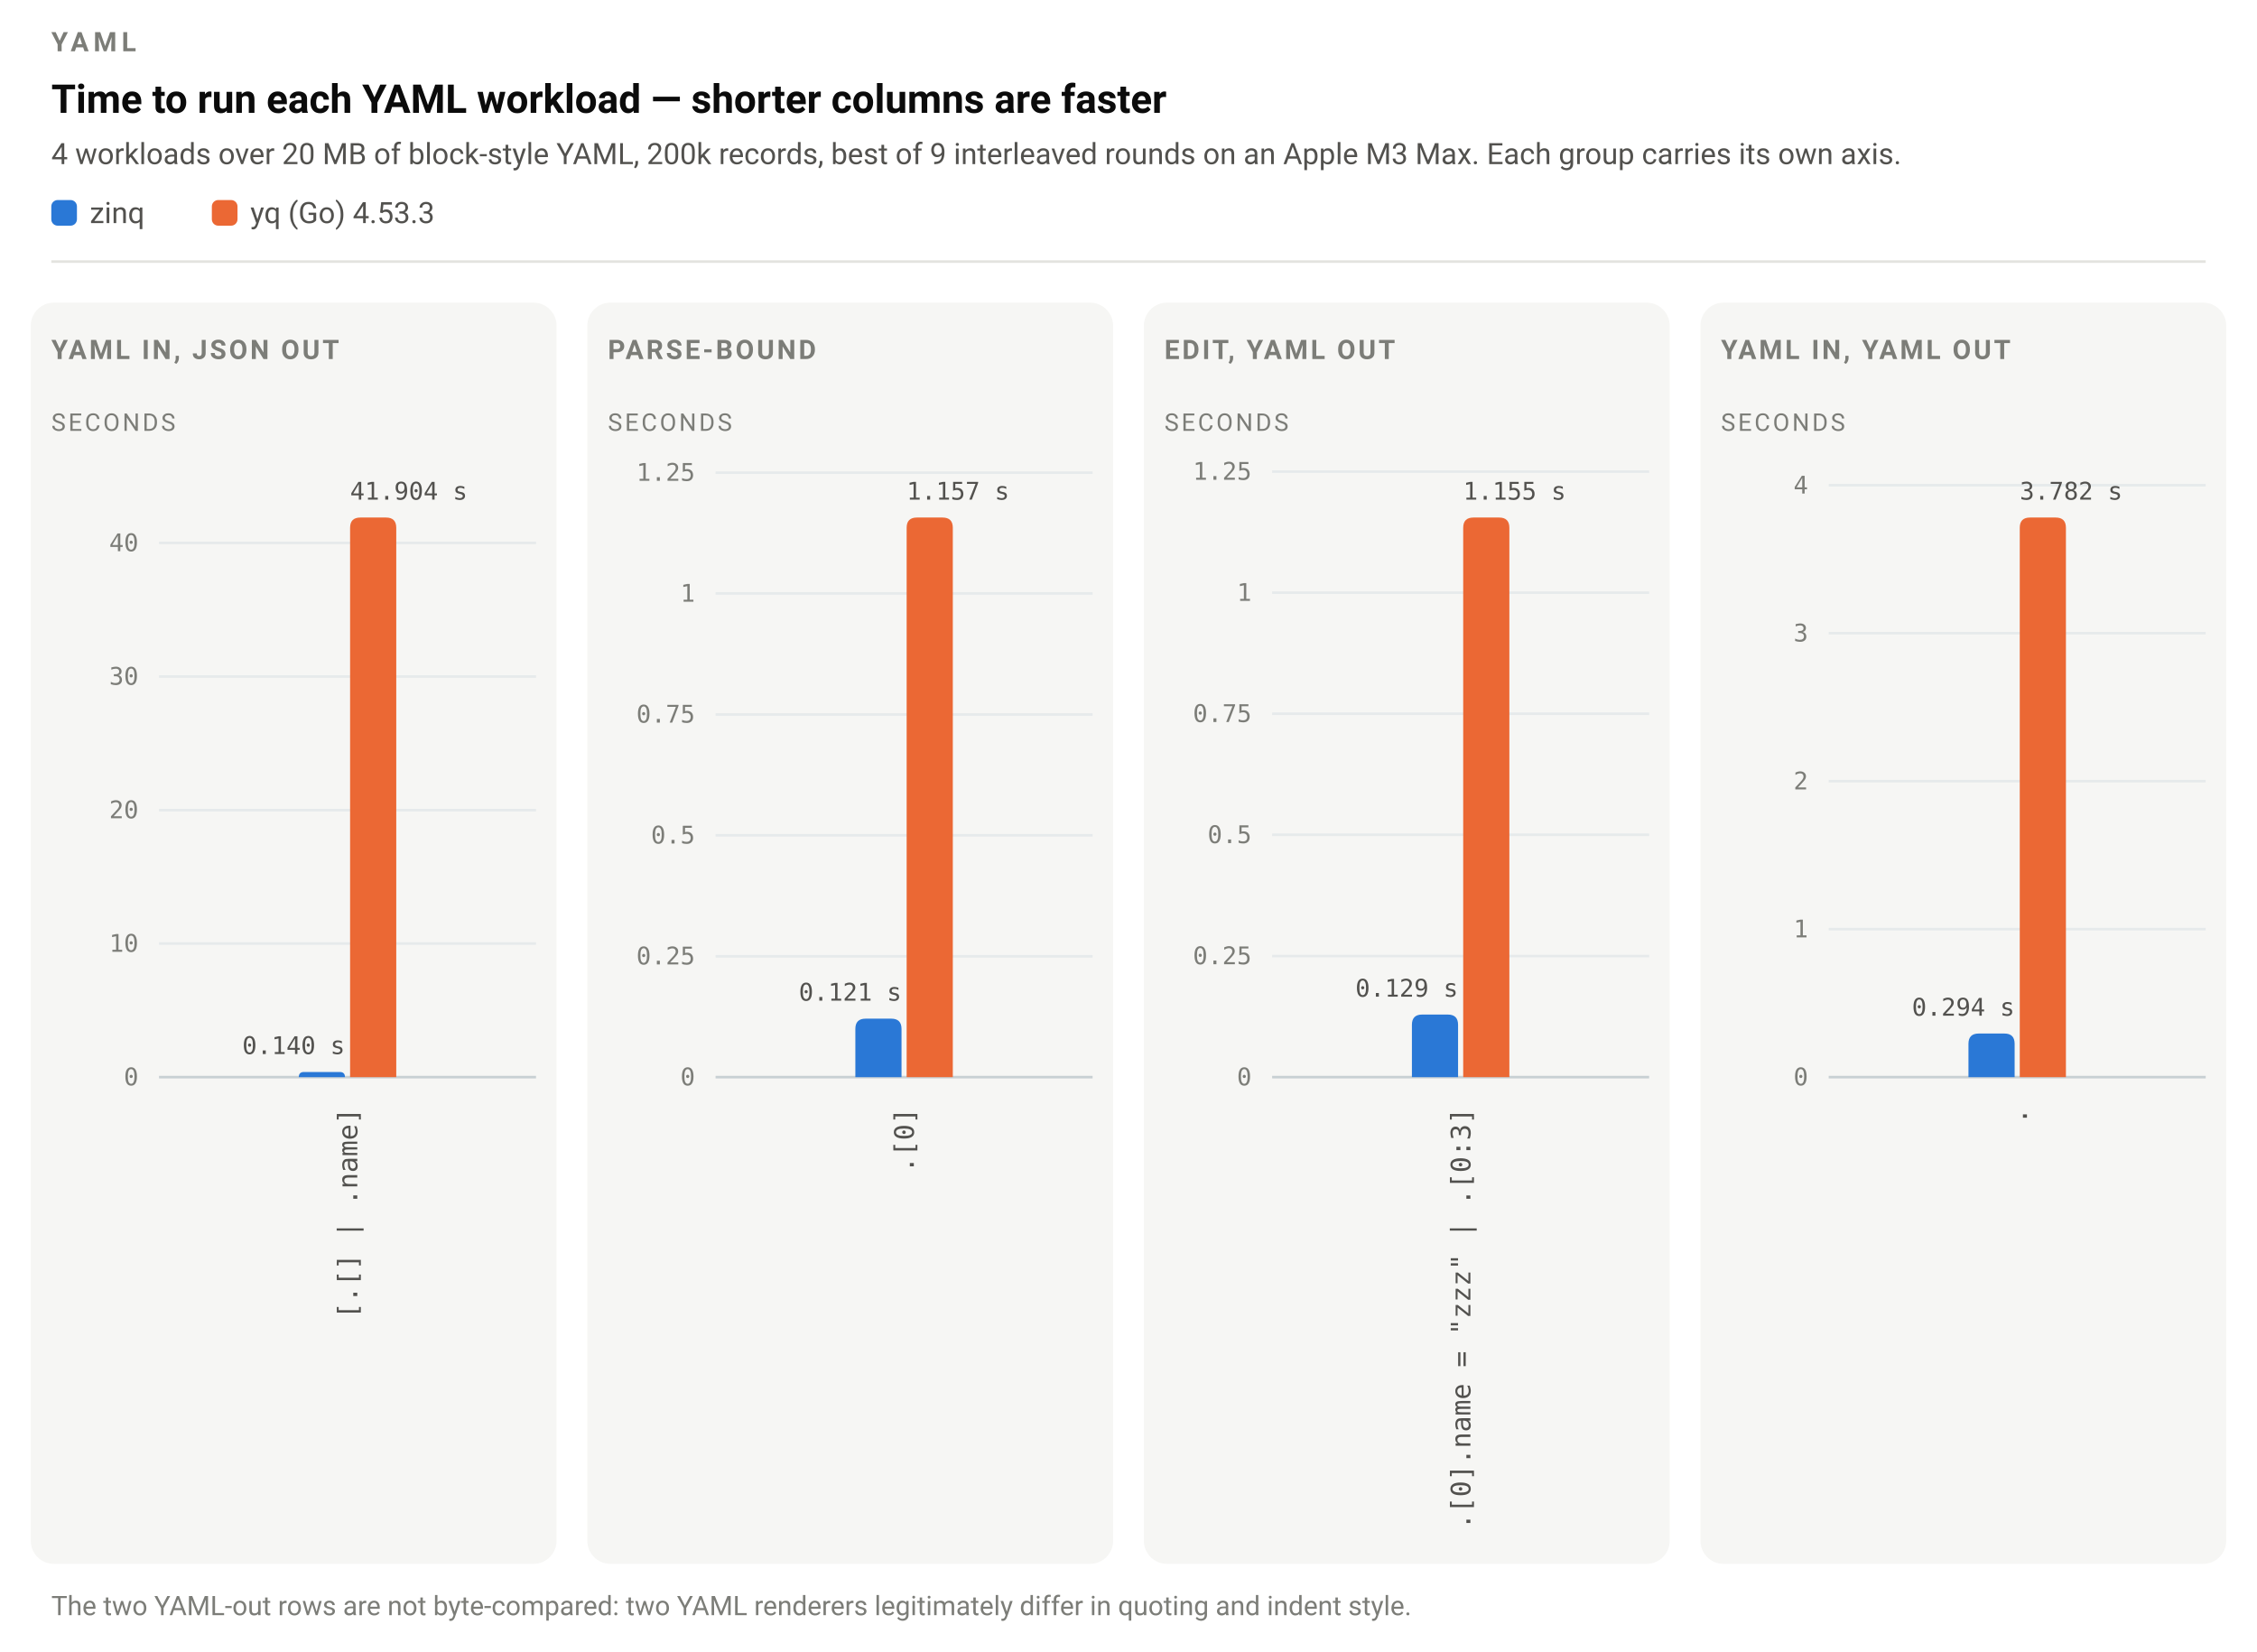
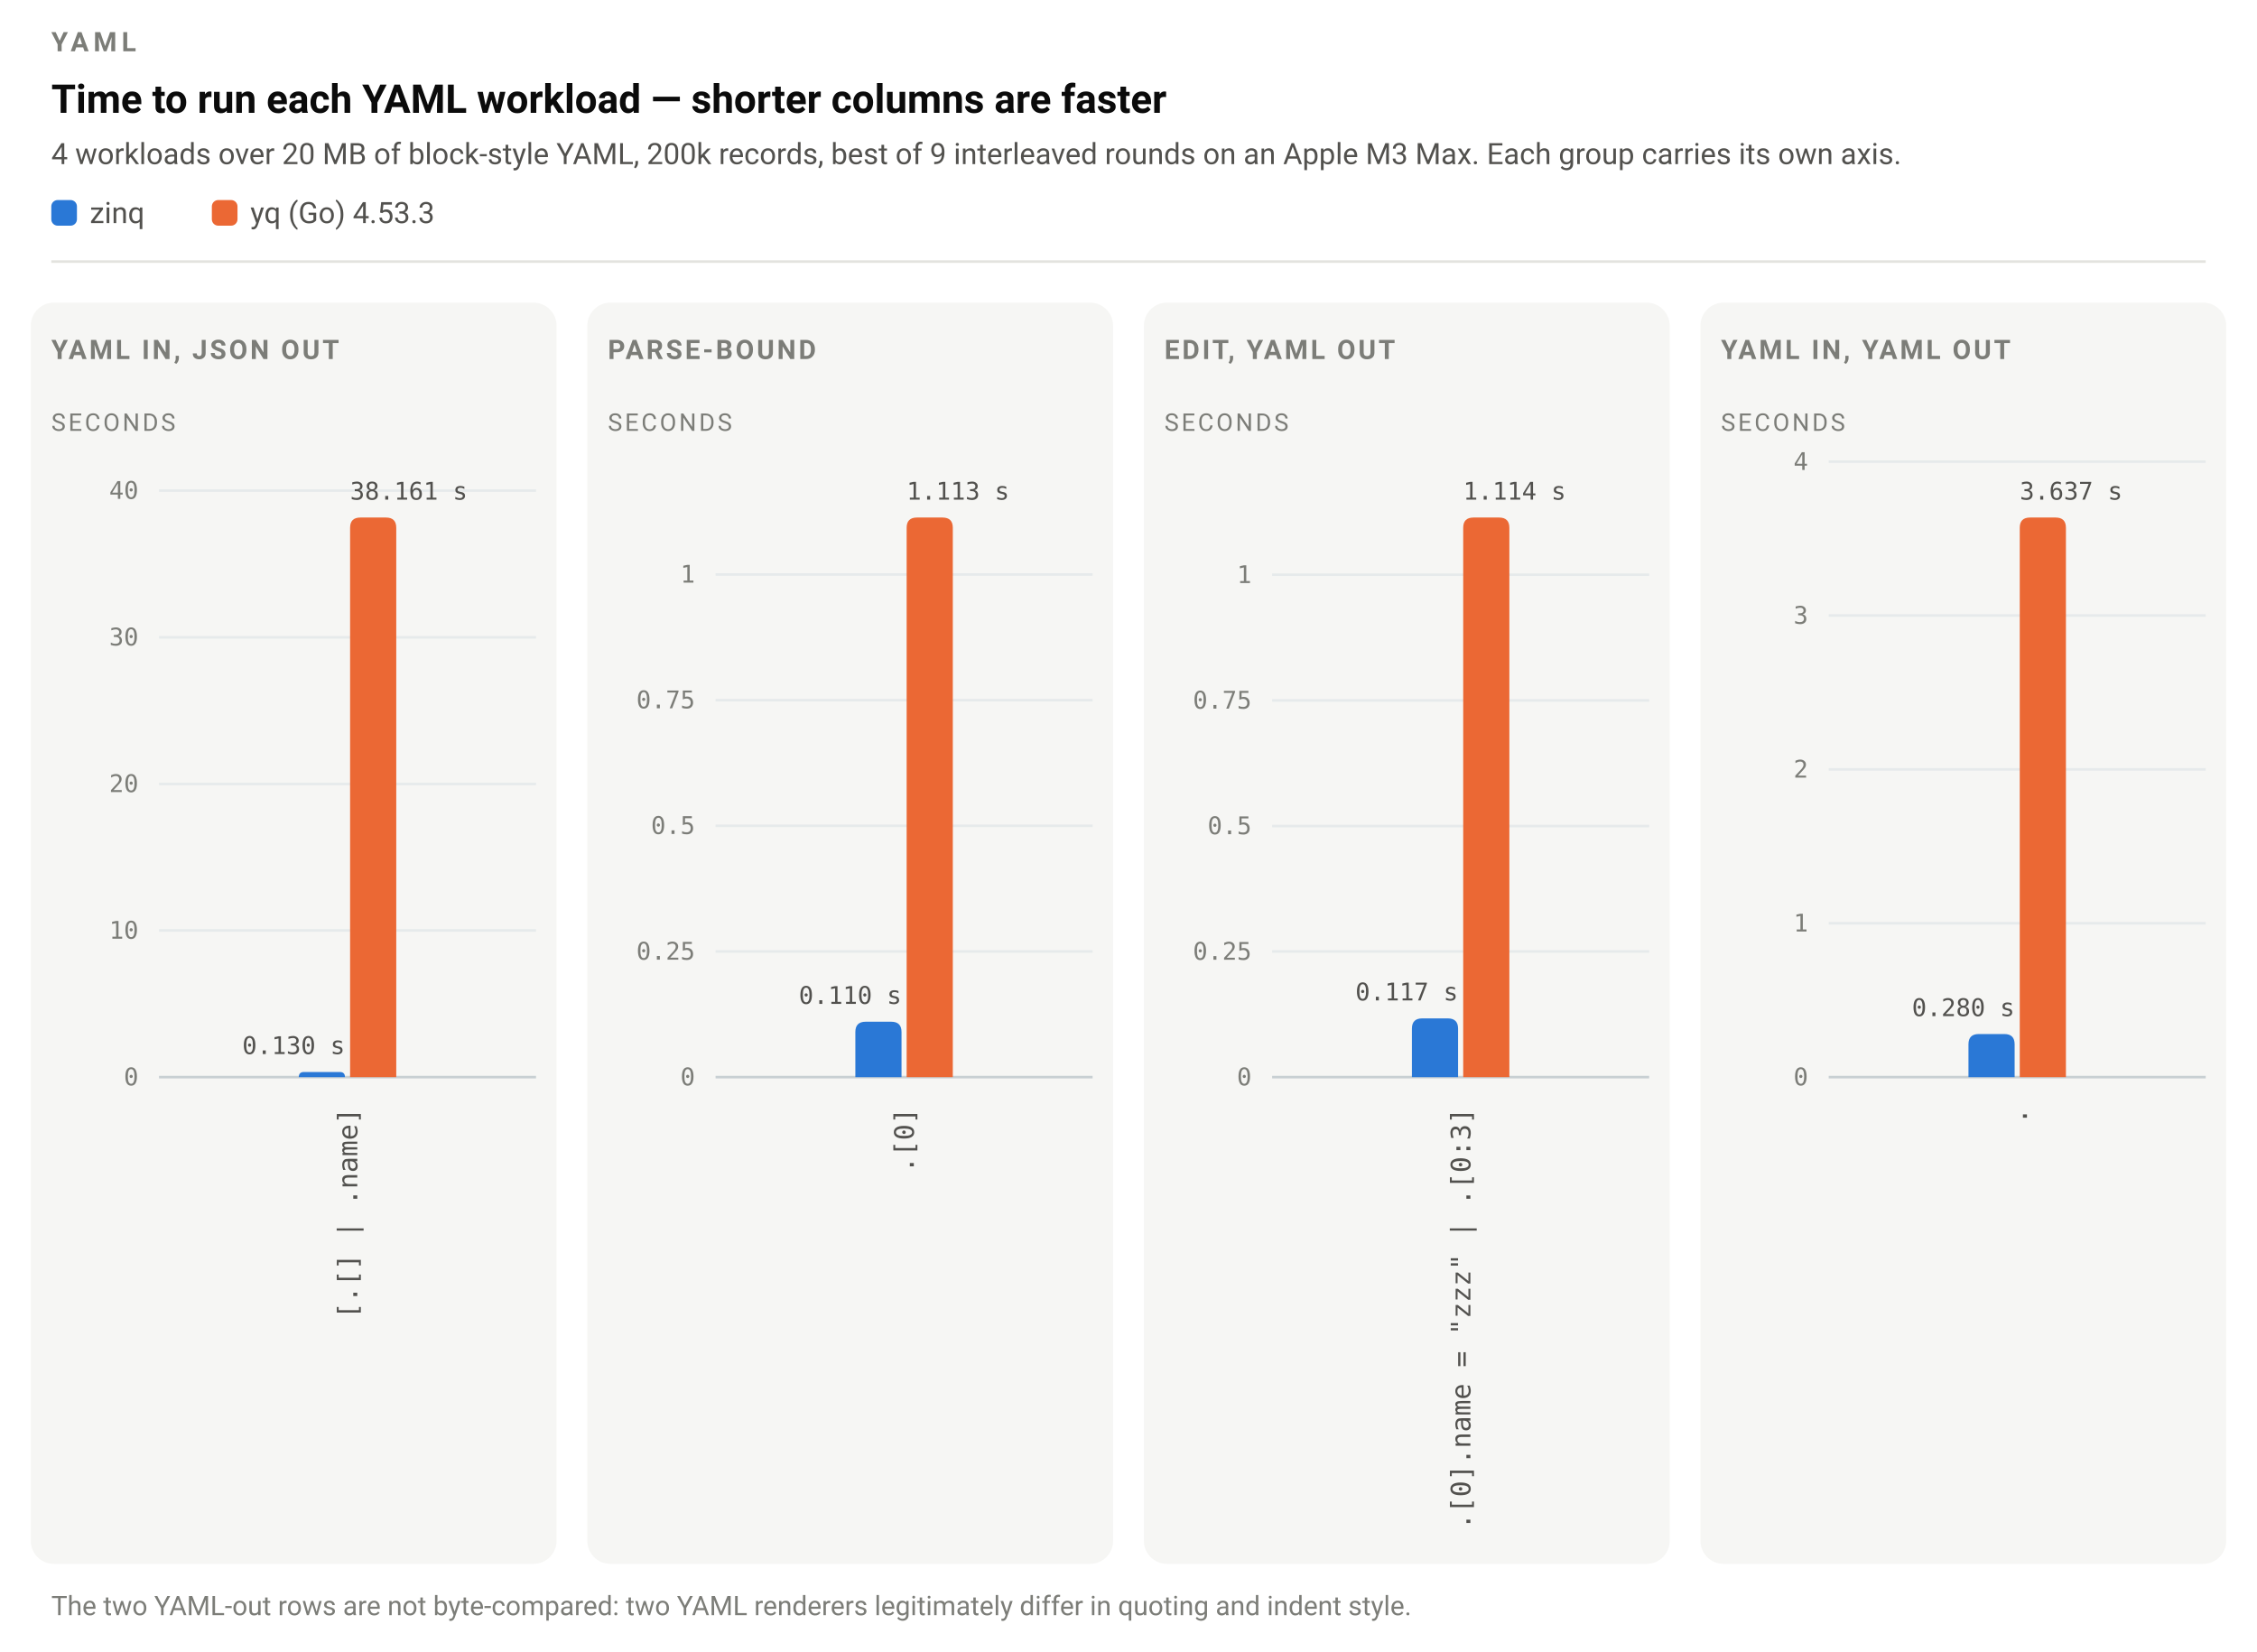
<svg xmlns="http://www.w3.org/2000/svg" width="880" height="644" viewBox="0 0 880 644" role="img" aria-label="Time to run 4 YAML workloads, zinq against yq (Go) 4.53.3, over 20 MB of block-style YAML, 200k records. zinq is ahead on all 4.">
  <text x="20" y="20" font-family="ui-sans-serif, system-ui, -apple-system, Segoe UI, Roboto, sans-serif" font-size="10.5" font-weight="600" letter-spacing="1.8" fill="#7c7d78">YAML</text>
  <text x="20" y="44" font-family="ui-sans-serif, system-ui, -apple-system, Segoe UI, Roboto, sans-serif" font-size="15.5" font-weight="600" fill="#0b0b0b">Time to run each YAML workload — shorter columns are faster</text>
  <text x="20" y="64" font-family="ui-sans-serif, system-ui, -apple-system, Segoe UI, Roboto, sans-serif" font-size="11.5" fill="#52514e">4 workloads over 20 MB of block-style YAML, 200k records, best of 9 interleaved rounds on an Apple M3 Max. Each group carries its own axis.</text>
  <rect x="20" y="78" width="10" height="10" rx="2.5" fill="#2a78d6" />
  <text x="35" y="87" font-family="ui-sans-serif, system-ui, -apple-system, Segoe UI, Roboto, sans-serif" font-size="11.5" fill="#52514e">zinq</text>
  <rect x="82.6" y="78" width="10" height="10" rx="2.5" fill="#eb6834" />
  <text x="97.6" y="87" font-family="ui-sans-serif, system-ui, -apple-system, Segoe UI, Roboto, sans-serif" font-size="11.5" fill="#52514e">yq (Go) 4.53.3</text>
  <line x1="20" y1="102" x2="860" y2="102" stroke="#e3e3df" stroke-width="1" />
  <rect x="12.0" y="118" width="205.0" height="491.8" rx="9" fill="#f6f6f4" />
  <text x="20" y="140" font-family="ui-sans-serif, system-ui, -apple-system, Segoe UI, Roboto, sans-serif" font-size="10.5" font-weight="600" letter-spacing="1" fill="#7c7d78">YAML IN, JSON OUT</text>
  <text x="20" y="168" font-family="ui-sans-serif, system-ui, -apple-system, Segoe UI, Roboto, sans-serif" font-size="9.5" letter-spacing="1" fill="#7c7d78">SECONDS</text>
  <text x="54" y="423.2" font-family="ui-monospace, SFMono-Regular, Menlo, Consolas, monospace" font-size="9.5" text-anchor="end" fill="#7c7d78">0</text>
-   <line x1="62.0" y1="367.9" x2="209.0" y2="367.9" stroke="#e6eaeb" stroke-width="1" />
-   <text x="54" y="371.133" font-family="ui-monospace, SFMono-Regular, Menlo, Consolas, monospace" font-size="9.5" text-anchor="end" fill="#7c7d78">10</text>
-   <line x1="62.0" y1="315.9" x2="209.0" y2="315.9" stroke="#e6eaeb" stroke-width="1" />
-   <text x="54" y="319.066" font-family="ui-monospace, SFMono-Regular, Menlo, Consolas, monospace" font-size="9.5" text-anchor="end" fill="#7c7d78">20</text>
-   <line x1="62.0" y1="263.8" x2="209.0" y2="263.8" stroke="#e6eaeb" stroke-width="1" />
-   <text x="54" y="266.999" font-family="ui-monospace, SFMono-Regular, Menlo, Consolas, monospace" font-size="9.5" text-anchor="end" fill="#7c7d78">30</text>
-   <line x1="62.0" y1="211.7" x2="209.0" y2="211.7" stroke="#e6eaeb" stroke-width="1" />
-   <text x="54" y="214.932" font-family="ui-monospace, SFMono-Regular, Menlo, Consolas, monospace" font-size="9.5" text-anchor="end" fill="#7c7d78">40</text>
+   <line x1="62.0" y1="362.8" x2="209.0" y2="362.8" stroke="#e6eaeb" stroke-width="1" />
+   <text x="54" y="366.026" font-family="ui-monospace, SFMono-Regular, Menlo, Consolas, monospace" font-size="9.5" text-anchor="end" fill="#7c7d78">10</text>
+   <line x1="62.0" y1="305.7" x2="209.0" y2="305.7" stroke="#e6eaeb" stroke-width="1" />
+   <text x="54" y="308.852" font-family="ui-monospace, SFMono-Regular, Menlo, Consolas, monospace" font-size="9.5" text-anchor="end" fill="#7c7d78">20</text>
+   <line x1="62.0" y1="248.5" x2="209.0" y2="248.5" stroke="#e6eaeb" stroke-width="1" />
+   <text x="54" y="251.678" font-family="ui-monospace, SFMono-Regular, Menlo, Consolas, monospace" font-size="9.5" text-anchor="end" fill="#7c7d78">30</text>
+   <line x1="62.0" y1="191.3" x2="209.0" y2="191.3" stroke="#e6eaeb" stroke-width="1" />
+   <text x="54" y="194.504" font-family="ui-monospace, SFMono-Regular, Menlo, Consolas, monospace" font-size="9.5" text-anchor="end" fill="#7c7d78">40</text>
  <line x1="62.0" y1="420.0" x2="209.0" y2="420.0" stroke="#c8d0d3" stroke-width="1" />
  <path d="M116.5 420.0L116.5 420.0Q116.5 418.0 118.5 418.0L132.5 418.0Q134.5 418.0 134.5 420.0L134.5 420.0Z" fill="#2a78d6" />
  <path d="M136.5 420.0L136.5 205.8Q136.5 201.8 140.5 201.8L150.5 201.8Q154.5 201.8 154.5 205.8L154.5 420.0Z" fill="#eb6834" />
-   <text x="134.5" y="411" font-family="ui-monospace, SFMono-Regular, Menlo, Consolas, monospace" font-size="9.5" text-anchor="end" fill="#52514e">0.140 s</text>
-   <text x="136.5" y="194.818" font-family="ui-monospace, SFMono-Regular, Menlo, Consolas, monospace" font-size="9.5" text-anchor="start" fill="#52514e">41.904 s</text>
+   <text x="134.5" y="411" font-family="ui-monospace, SFMono-Regular, Menlo, Consolas, monospace" font-size="9.5" text-anchor="end" fill="#52514e">0.130 s</text>
+   <text x="136.5" y="194.818" font-family="ui-monospace, SFMono-Regular, Menlo, Consolas, monospace" font-size="9.5" text-anchor="start" fill="#52514e">38.161 s</text>
  <text x="139.3" y="432" font-family="ui-monospace, SFMono-Regular, Menlo, Consolas, monospace" font-size="10.5" text-anchor="end" transform="rotate(-90 139.3 432.0)" fill="#52514e">[.[] | .name]</text>
  <rect x="229.0" y="118" width="205.0" height="491.8" rx="9" fill="#f6f6f4" />
  <text x="237" y="140" font-family="ui-sans-serif, system-ui, -apple-system, Segoe UI, Roboto, sans-serif" font-size="10.5" font-weight="600" letter-spacing="1" fill="#7c7d78">PARSE-BOUND</text>
  <text x="237" y="168" font-family="ui-sans-serif, system-ui, -apple-system, Segoe UI, Roboto, sans-serif" font-size="9.5" letter-spacing="1" fill="#7c7d78">SECONDS</text>
  <text x="271" y="423.2" font-family="ui-monospace, SFMono-Regular, Menlo, Consolas, monospace" font-size="9.5" text-anchor="end" fill="#7c7d78">0</text>
-   <line x1="279.0" y1="372.9" x2="426.0" y2="372.9" stroke="#e6eaeb" stroke-width="1" />
-   <text x="271" y="376.056" font-family="ui-monospace, SFMono-Regular, Menlo, Consolas, monospace" font-size="9.5" text-anchor="end" fill="#7c7d78">0.25</text>
-   <line x1="279.0" y1="325.7" x2="426.0" y2="325.7" stroke="#e6eaeb" stroke-width="1" />
-   <text x="271" y="328.912" font-family="ui-monospace, SFMono-Regular, Menlo, Consolas, monospace" font-size="9.5" text-anchor="end" fill="#7c7d78">0.5</text>
-   <line x1="279.0" y1="278.6" x2="426.0" y2="278.6" stroke="#e6eaeb" stroke-width="1" />
-   <text x="271" y="281.768" font-family="ui-monospace, SFMono-Regular, Menlo, Consolas, monospace" font-size="9.5" text-anchor="end" fill="#7c7d78">0.75</text>
-   <line x1="279.0" y1="231.4" x2="426.0" y2="231.4" stroke="#e6eaeb" stroke-width="1" />
-   <text x="271" y="234.625" font-family="ui-monospace, SFMono-Regular, Menlo, Consolas, monospace" font-size="9.5" text-anchor="end" fill="#7c7d78">1</text>
-   <line x1="279.0" y1="184.3" x2="426.0" y2="184.3" stroke="#e6eaeb" stroke-width="1" />
-   <text x="271" y="187.481" font-family="ui-monospace, SFMono-Regular, Menlo, Consolas, monospace" font-size="9.5" text-anchor="end" fill="#7c7d78">1.25</text>
+   <line x1="279.0" y1="371.0" x2="426.0" y2="371.0" stroke="#e6eaeb" stroke-width="1" />
+   <text x="271" y="374.192" font-family="ui-monospace, SFMono-Regular, Menlo, Consolas, monospace" font-size="9.5" text-anchor="end" fill="#7c7d78">0.25</text>
+   <line x1="279.0" y1="322.0" x2="426.0" y2="322.0" stroke="#e6eaeb" stroke-width="1" />
+   <text x="271" y="325.185" font-family="ui-monospace, SFMono-Regular, Menlo, Consolas, monospace" font-size="9.5" text-anchor="end" fill="#7c7d78">0.5</text>
+   <line x1="279.0" y1="273.0" x2="426.0" y2="273.0" stroke="#e6eaeb" stroke-width="1" />
+   <text x="271" y="276.177" font-family="ui-monospace, SFMono-Regular, Menlo, Consolas, monospace" font-size="9.5" text-anchor="end" fill="#7c7d78">0.75</text>
+   <line x1="279.0" y1="224.0" x2="426.0" y2="224.0" stroke="#e6eaeb" stroke-width="1" />
+   <text x="271" y="227.17" font-family="ui-monospace, SFMono-Regular, Menlo, Consolas, monospace" font-size="9.5" text-anchor="end" fill="#7c7d78">1</text>
  <line x1="279.0" y1="420.0" x2="426.0" y2="420.0" stroke="#c8d0d3" stroke-width="1" />
-   <path d="M333.5 420.0L333.5 401.2Q333.5 397.2 337.5 397.2L347.5 397.2Q351.5 397.2 351.5 401.2L351.5 420.0Z" fill="#2a78d6" />
+   <path d="M333.5 420.0L333.5 402.4Q333.5 398.4 337.5 398.4L347.5 398.4Q351.5 398.4 351.5 402.4L351.5 420.0Z" fill="#2a78d6" />
  <path d="M353.5 420.0L353.5 205.8Q353.5 201.8 357.5 201.8L367.5 201.8Q371.5 201.8 371.5 205.8L371.5 420.0Z" fill="#eb6834" />
-   <text x="351.5" y="390.182" font-family="ui-monospace, SFMono-Regular, Menlo, Consolas, monospace" font-size="9.5" text-anchor="end" fill="#52514e">0.121 s</text>
-   <text x="353.5" y="194.818" font-family="ui-monospace, SFMono-Regular, Menlo, Consolas, monospace" font-size="9.5" text-anchor="start" fill="#52514e">1.157 s</text>
+   <text x="351.5" y="391.437" font-family="ui-monospace, SFMono-Regular, Menlo, Consolas, monospace" font-size="9.5" text-anchor="end" fill="#52514e">0.110 s</text>
+   <text x="353.5" y="194.818" font-family="ui-monospace, SFMono-Regular, Menlo, Consolas, monospace" font-size="9.5" text-anchor="start" fill="#52514e">1.113 s</text>
  <text x="356.3" y="432" font-family="ui-monospace, SFMono-Regular, Menlo, Consolas, monospace" font-size="10.5" text-anchor="end" transform="rotate(-90 356.3 432.0)" fill="#52514e">.[0]</text>
  <rect x="446.0" y="118" width="205.0" height="491.8" rx="9" fill="#f6f6f4" />
  <text x="454" y="140" font-family="ui-sans-serif, system-ui, -apple-system, Segoe UI, Roboto, sans-serif" font-size="10.5" font-weight="600" letter-spacing="1" fill="#7c7d78">EDIT, YAML OUT</text>
  <text x="454" y="168" font-family="ui-sans-serif, system-ui, -apple-system, Segoe UI, Roboto, sans-serif" font-size="9.5" letter-spacing="1" fill="#7c7d78">SECONDS</text>
  <text x="488" y="423.2" font-family="ui-monospace, SFMono-Regular, Menlo, Consolas, monospace" font-size="9.5" text-anchor="end" fill="#7c7d78">0</text>
-   <line x1="496.0" y1="372.8" x2="643.0" y2="372.8" stroke="#e6eaeb" stroke-width="1" />
-   <text x="488" y="375.974" font-family="ui-monospace, SFMono-Regular, Menlo, Consolas, monospace" font-size="9.5" text-anchor="end" fill="#7c7d78">0.25</text>
-   <line x1="496.0" y1="325.5" x2="643.0" y2="325.5" stroke="#e6eaeb" stroke-width="1" />
-   <text x="488" y="328.749" font-family="ui-monospace, SFMono-Regular, Menlo, Consolas, monospace" font-size="9.5" text-anchor="end" fill="#7c7d78">0.5</text>
-   <line x1="496.0" y1="278.3" x2="643.0" y2="278.3" stroke="#e6eaeb" stroke-width="1" />
-   <text x="488" y="281.523" font-family="ui-monospace, SFMono-Regular, Menlo, Consolas, monospace" font-size="9.5" text-anchor="end" fill="#7c7d78">0.75</text>
-   <line x1="496.0" y1="231.1" x2="643.0" y2="231.1" stroke="#e6eaeb" stroke-width="1" />
-   <text x="488" y="234.298" font-family="ui-monospace, SFMono-Regular, Menlo, Consolas, monospace" font-size="9.5" text-anchor="end" fill="#7c7d78">1</text>
-   <line x1="496.0" y1="183.9" x2="643.0" y2="183.9" stroke="#e6eaeb" stroke-width="1" />
-   <text x="488" y="187.072" font-family="ui-monospace, SFMono-Regular, Menlo, Consolas, monospace" font-size="9.5" text-anchor="end" fill="#7c7d78">1.25</text>
+   <line x1="496.0" y1="371.0" x2="643.0" y2="371.0" stroke="#e6eaeb" stroke-width="1" />
+   <text x="488" y="374.236" font-family="ui-monospace, SFMono-Regular, Menlo, Consolas, monospace" font-size="9.5" text-anchor="end" fill="#7c7d78">0.25</text>
+   <line x1="496.0" y1="322.1" x2="643.0" y2="322.1" stroke="#e6eaeb" stroke-width="1" />
+   <text x="488" y="325.273" font-family="ui-monospace, SFMono-Regular, Menlo, Consolas, monospace" font-size="9.5" text-anchor="end" fill="#7c7d78">0.5</text>
+   <line x1="496.0" y1="273.1" x2="643.0" y2="273.1" stroke="#e6eaeb" stroke-width="1" />
+   <text x="488" y="276.309" font-family="ui-monospace, SFMono-Regular, Menlo, Consolas, monospace" font-size="9.5" text-anchor="end" fill="#7c7d78">0.75</text>
+   <line x1="496.0" y1="224.1" x2="643.0" y2="224.1" stroke="#e6eaeb" stroke-width="1" />
+   <text x="488" y="227.346" font-family="ui-monospace, SFMono-Regular, Menlo, Consolas, monospace" font-size="9.5" text-anchor="end" fill="#7c7d78">1</text>
  <line x1="496.0" y1="420.0" x2="643.0" y2="420.0" stroke="#c8d0d3" stroke-width="1" />
-   <path d="M550.5 420.0L550.5 399.6Q550.5 395.6 554.5 395.6L564.5 395.6Q568.5 395.6 568.5 399.6L568.5 420.0Z" fill="#2a78d6" />
+   <path d="M550.5 420.0L550.5 401.1Q550.5 397.1 554.5 397.1L564.5 397.1Q568.5 397.1 568.5 401.1L568.5 420.0Z" fill="#2a78d6" />
  <path d="M570.5 420.0L570.5 205.8Q570.5 201.8 574.5 201.8L584.5 201.8Q588.5 201.8 588.5 205.8L588.5 420.0Z" fill="#eb6834" />
-   <text x="568.5" y="388.632" font-family="ui-monospace, SFMono-Regular, Menlo, Consolas, monospace" font-size="9.5" text-anchor="end" fill="#52514e">0.129 s</text>
-   <text x="570.5" y="194.818" font-family="ui-monospace, SFMono-Regular, Menlo, Consolas, monospace" font-size="9.5" text-anchor="start" fill="#52514e">1.155 s</text>
+   <text x="568.5" y="390.085" font-family="ui-monospace, SFMono-Regular, Menlo, Consolas, monospace" font-size="9.5" text-anchor="end" fill="#52514e">0.117 s</text>
+   <text x="570.5" y="194.818" font-family="ui-monospace, SFMono-Regular, Menlo, Consolas, monospace" font-size="9.5" text-anchor="start" fill="#52514e">1.114 s</text>
  <text x="573.3" y="432" font-family="ui-monospace, SFMono-Regular, Menlo, Consolas, monospace" font-size="10.5" text-anchor="end" transform="rotate(-90 573.3 432.0)" fill="#52514e">.[0].name = "zzz" | .[0:3]</text>
  <rect x="663.0" y="118" width="205.0" height="491.8" rx="9" fill="#f6f6f4" />
  <text x="671" y="140" font-family="ui-sans-serif, system-ui, -apple-system, Segoe UI, Roboto, sans-serif" font-size="10.5" font-weight="600" letter-spacing="1" fill="#7c7d78">YAML IN, YAML OUT</text>
  <text x="671" y="168" font-family="ui-sans-serif, system-ui, -apple-system, Segoe UI, Roboto, sans-serif" font-size="9.5" letter-spacing="1" fill="#7c7d78">SECONDS</text>
  <text x="705" y="423.2" font-family="ui-monospace, SFMono-Regular, Menlo, Consolas, monospace" font-size="9.5" text-anchor="end" fill="#7c7d78">0</text>
-   <line x1="713.0" y1="362.3" x2="860.0" y2="362.3" stroke="#e6eaeb" stroke-width="1" />
-   <text x="705" y="365.51" font-family="ui-monospace, SFMono-Regular, Menlo, Consolas, monospace" font-size="9.5" text-anchor="end" fill="#7c7d78">1</text>
-   <line x1="713.0" y1="304.6" x2="860.0" y2="304.6" stroke="#e6eaeb" stroke-width="1" />
-   <text x="705" y="307.821" font-family="ui-monospace, SFMono-Regular, Menlo, Consolas, monospace" font-size="9.5" text-anchor="end" fill="#7c7d78">2</text>
-   <line x1="713.0" y1="246.9" x2="860.0" y2="246.9" stroke="#e6eaeb" stroke-width="1" />
-   <text x="705" y="250.131" font-family="ui-monospace, SFMono-Regular, Menlo, Consolas, monospace" font-size="9.5" text-anchor="end" fill="#7c7d78">3</text>
-   <line x1="713.0" y1="189.2" x2="860.0" y2="189.2" stroke="#e6eaeb" stroke-width="1" />
-   <text x="705" y="192.442" font-family="ui-monospace, SFMono-Regular, Menlo, Consolas, monospace" font-size="9.5" text-anchor="end" fill="#7c7d78">4</text>
+   <line x1="713.0" y1="360.0" x2="860.0" y2="360.0" stroke="#e6eaeb" stroke-width="1" />
+   <text x="705" y="363.21" font-family="ui-monospace, SFMono-Regular, Menlo, Consolas, monospace" font-size="9.5" text-anchor="end" fill="#7c7d78">1</text>
+   <line x1="713.0" y1="300.0" x2="860.0" y2="300.0" stroke="#e6eaeb" stroke-width="1" />
+   <text x="705" y="303.221" font-family="ui-monospace, SFMono-Regular, Menlo, Consolas, monospace" font-size="9.5" text-anchor="end" fill="#7c7d78">2</text>
+   <line x1="713.0" y1="240.0" x2="860.0" y2="240.0" stroke="#e6eaeb" stroke-width="1" />
+   <text x="705" y="243.231" font-family="ui-monospace, SFMono-Regular, Menlo, Consolas, monospace" font-size="9.5" text-anchor="end" fill="#7c7d78">3</text>
+   <line x1="713.0" y1="180.0" x2="860.0" y2="180.0" stroke="#e6eaeb" stroke-width="1" />
+   <text x="705" y="183.242" font-family="ui-monospace, SFMono-Regular, Menlo, Consolas, monospace" font-size="9.5" text-anchor="end" fill="#7c7d78">4</text>
  <line x1="713.0" y1="420.0" x2="860.0" y2="420.0" stroke="#c8d0d3" stroke-width="1" />
-   <path d="M767.5 420.0L767.5 407.0Q767.5 403.0 771.5 403.0L781.5 403.0Q785.5 403.0 785.5 407.0L785.5 420.0Z" fill="#2a78d6" />
+   <path d="M767.5 420.0L767.5 407.2Q767.5 403.2 771.5 403.2L781.5 403.2Q785.5 403.2 785.5 407.2L785.5 420.0Z" fill="#2a78d6" />
  <path d="M787.5 420.0L787.5 205.8Q787.5 201.8 791.5 201.8L801.5 201.8Q805.5 201.8 805.5 205.8L805.5 420.0Z" fill="#eb6834" />
-   <text x="785.5" y="396.039" font-family="ui-monospace, SFMono-Regular, Menlo, Consolas, monospace" font-size="9.5" text-anchor="end" fill="#52514e">0.294 s</text>
-   <text x="787.5" y="194.818" font-family="ui-monospace, SFMono-Regular, Menlo, Consolas, monospace" font-size="9.5" text-anchor="start" fill="#52514e">3.782 s</text>
+   <text x="785.5" y="396.203" font-family="ui-monospace, SFMono-Regular, Menlo, Consolas, monospace" font-size="9.5" text-anchor="end" fill="#52514e">0.280 s</text>
+   <text x="787.5" y="194.818" font-family="ui-monospace, SFMono-Regular, Menlo, Consolas, monospace" font-size="9.5" text-anchor="start" fill="#52514e">3.637 s</text>
  <text x="790.3" y="432" font-family="ui-monospace, SFMono-Regular, Menlo, Consolas, monospace" font-size="10.5" text-anchor="end" transform="rotate(-90 790.3 432.0)" fill="#52514e">.</text>
  <text x="20" y="629.8" font-family="ui-sans-serif, system-ui, -apple-system, Segoe UI, Roboto, sans-serif" font-size="10.5" fill="#7c7d78">The two YAML-out rows are not byte-compared: two YAML renderers legitimately differ in quoting and indent style.</text>
</svg>
